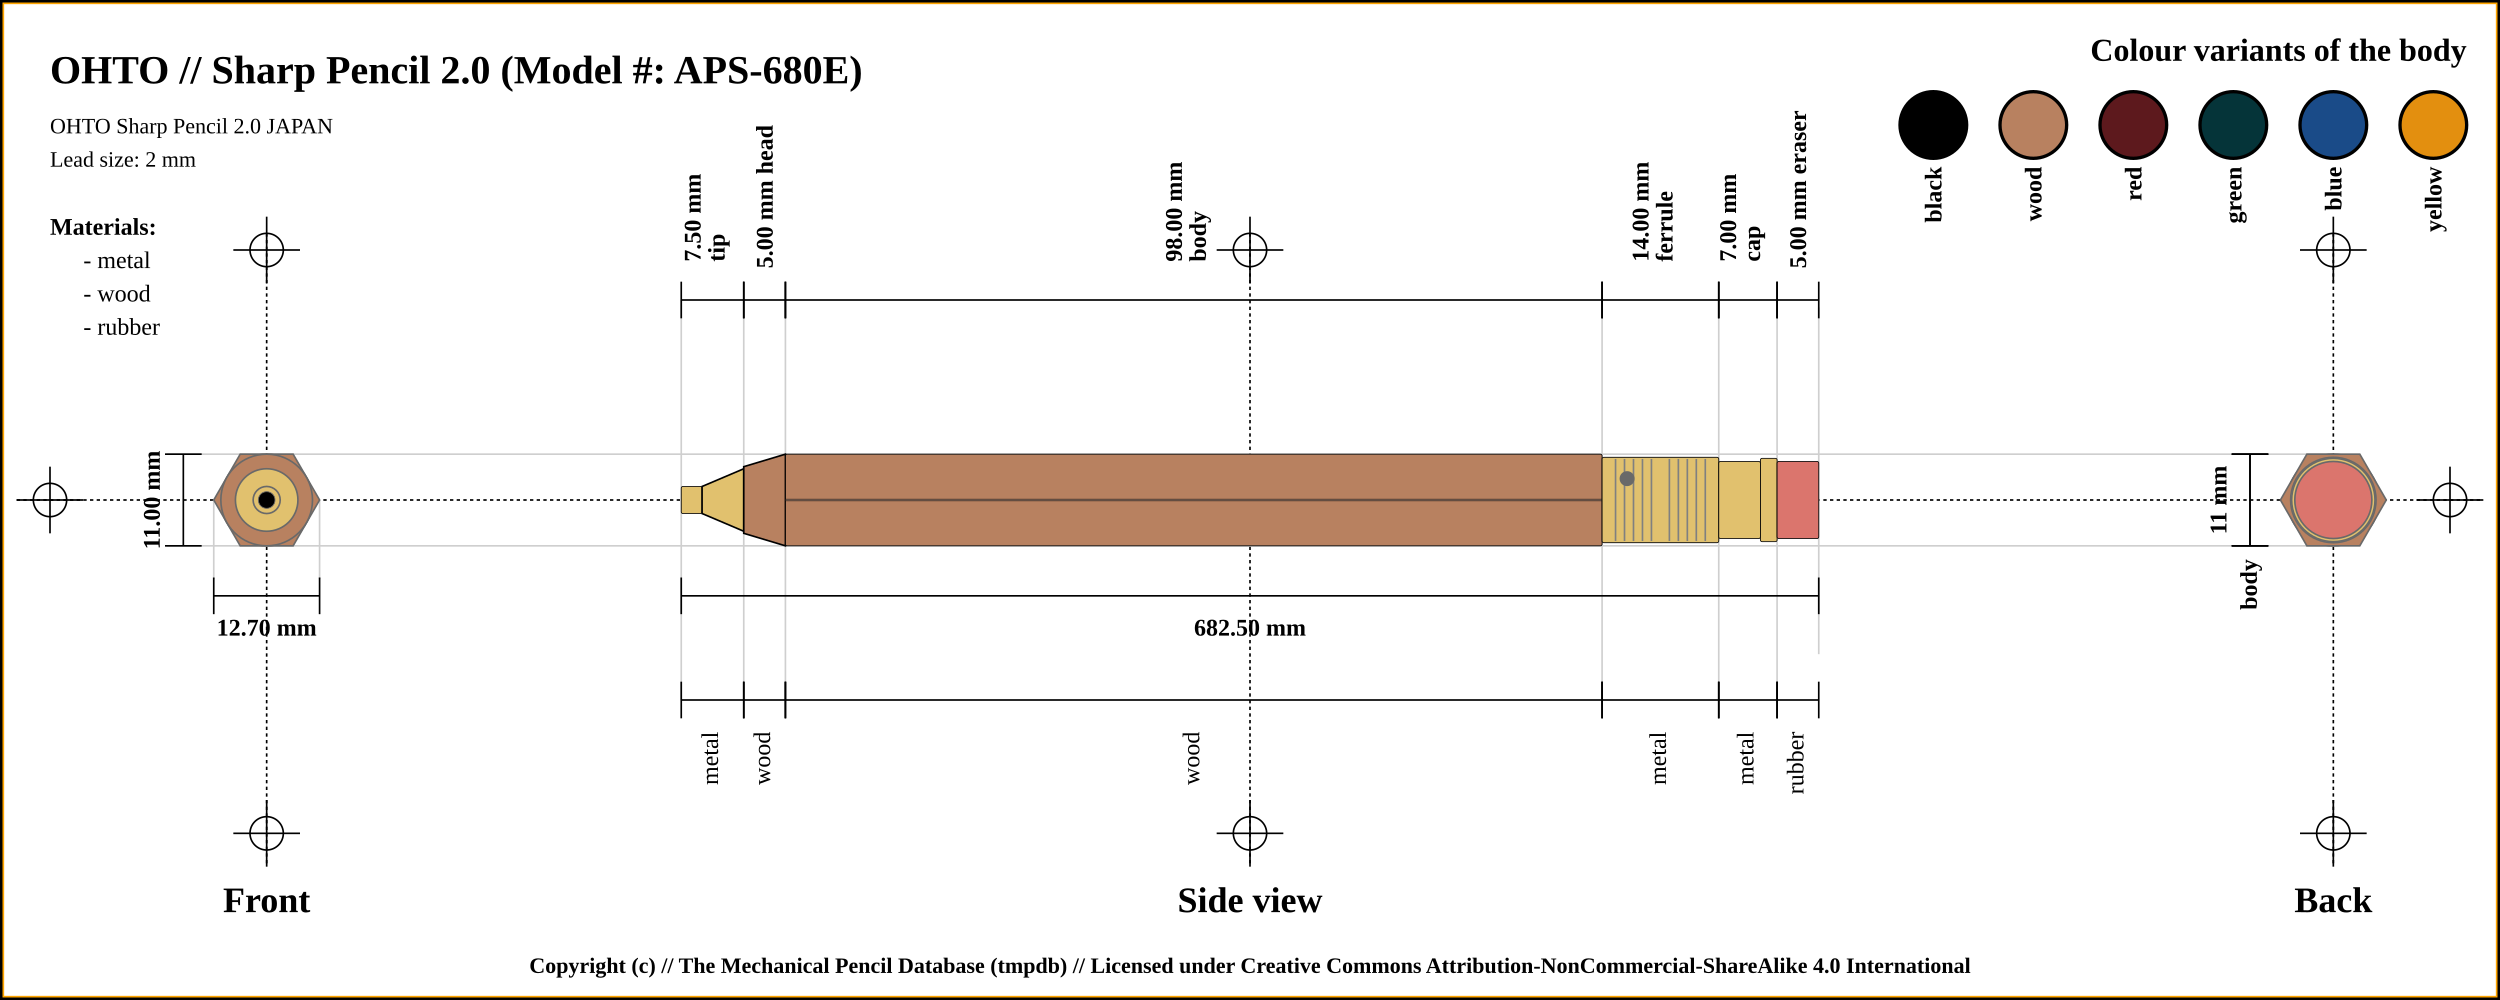
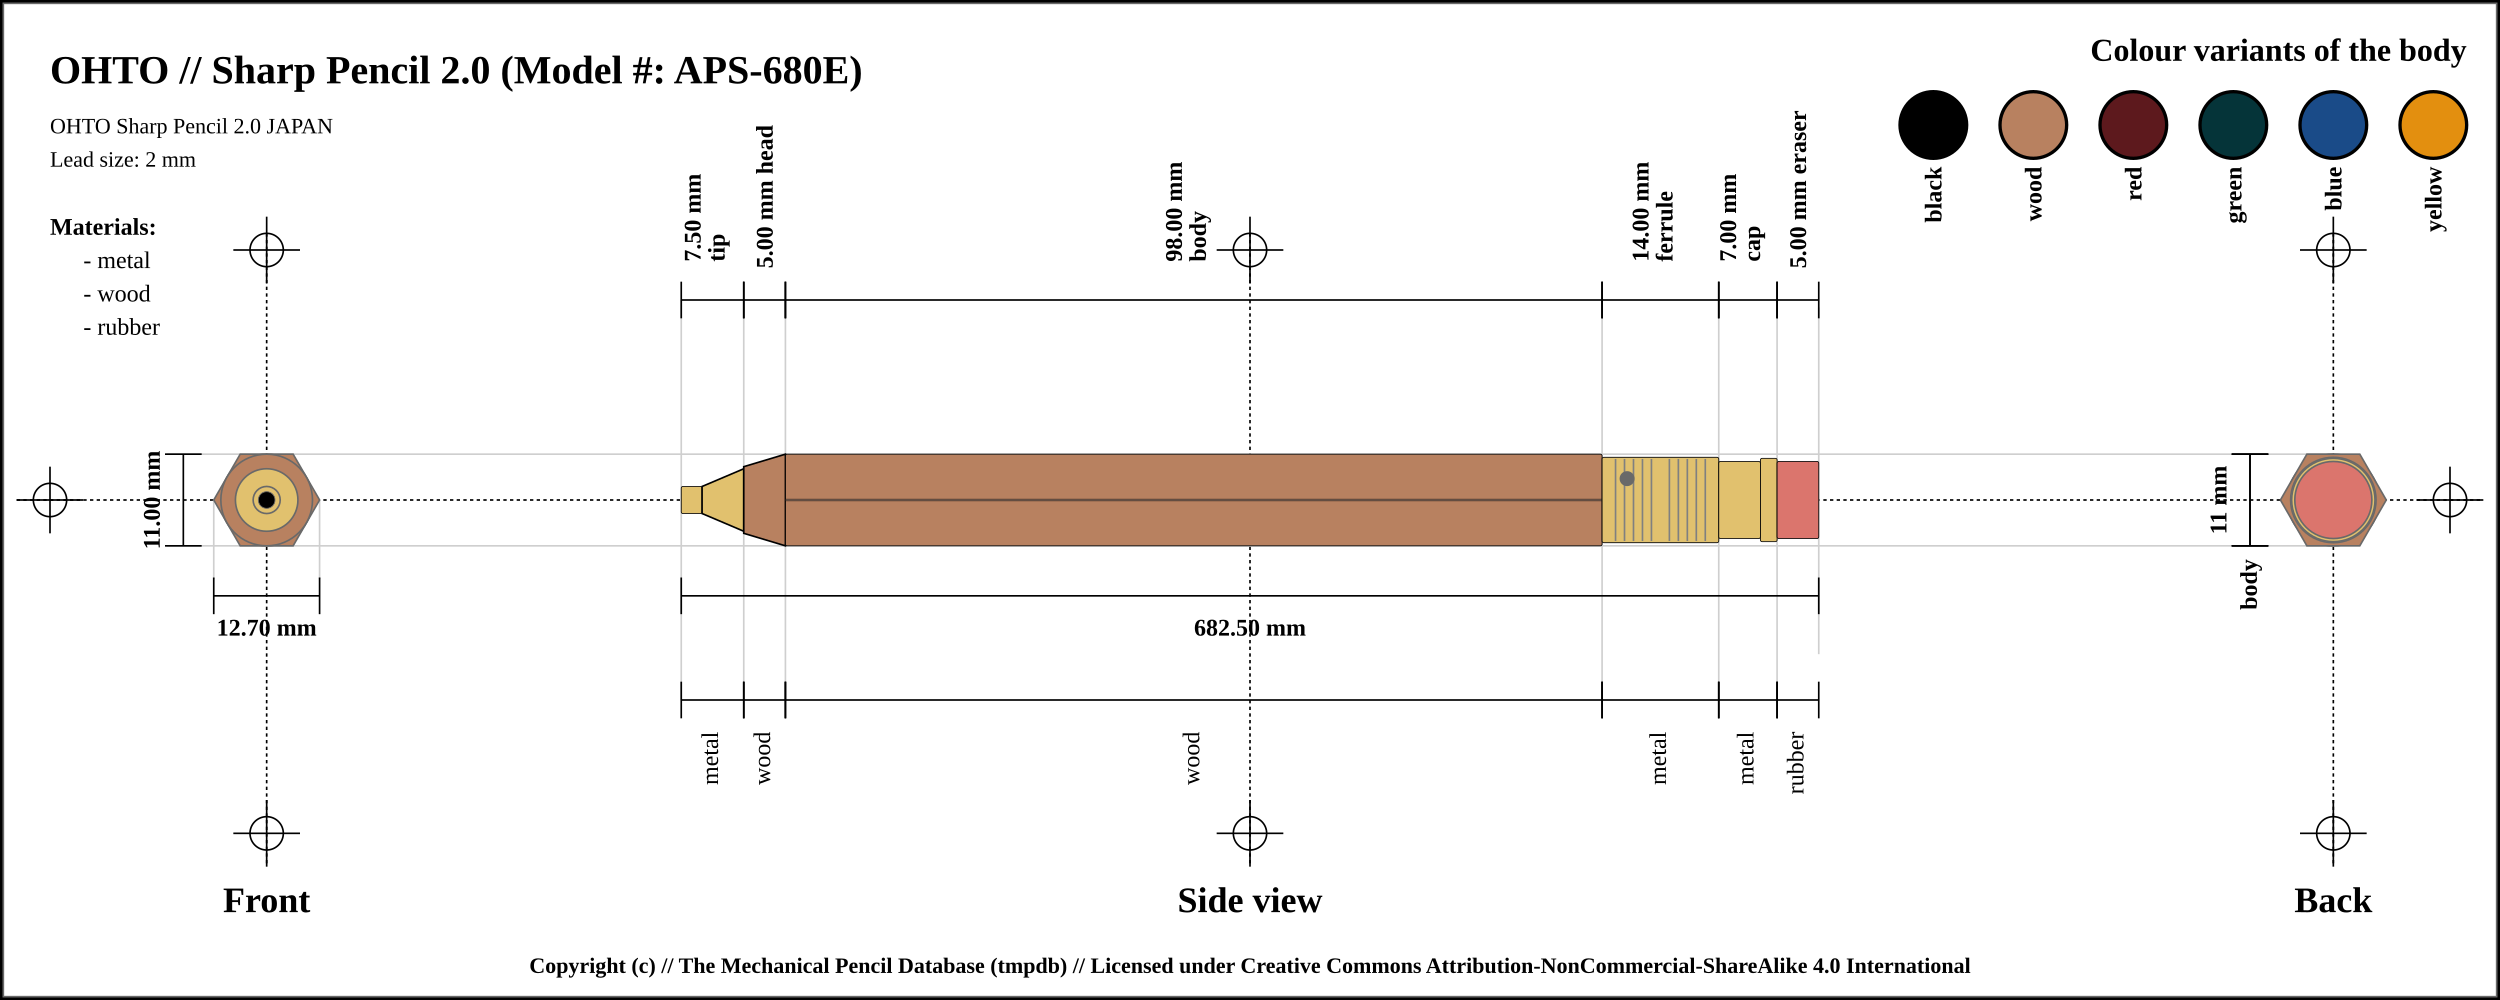
<svg xmlns="http://www.w3.org/2000/svg" width="1500" height="600">
  <pattern id="diagonalHatch" patternUnits="userSpaceOnUse" width="8" height="8">
    <rect width="6" height="6" fill="none" />
    <path stroke="dimgray" stroke-linecap="round" stroke-width="1" d="M 4,4 L 8,8" />
    <path stroke="dimgray" stroke-linecap="round" stroke-width="1" d="M 4,4 L 0,8" />
    <path stroke="gray" stroke-linecap="round" stroke-width="1" d="M 4,4 L 8,0" />
    <path stroke="gray" stroke-linecap="round" stroke-width="1" d="M 4,4 L 0,0" />
  </pattern>
  <rect x="0" y="0" width="1500" height="600" fill="white" stroke="black" stroke-width="4" />
-   <rect x="2" y="2" width="1496" height="596" fill="white" stroke="orange" stroke-width="1" />
+   <rect x="2" y="2" width="1496" height="596" fill="white" stroke="dimgray" stroke-width="1" />
  <line x1="10" y1="300" x2="1490" y2="300" stroke="#000000" stroke-dasharray="2" stroke-width="1" />
  <line x1="10" y1="300" x2="50" y2="300" stroke="#000000" stroke-width="1" />
  <line x1="30" y1="280" x2="30" y2="320" stroke="#000000" stroke-width="1" />
  <circle r="10" cx="30" cy="300" fill="none" stroke="#000000" stroke-width="1" />
  <line x1="1450" y1="300" x2="1490" y2="300" stroke="#000000" stroke-width="1" />
  <line x1="1470" y1="280" x2="1470" y2="320" stroke="#000000" stroke-width="1" />
  <circle r="10" cx="1470" cy="300" fill="none" stroke="#000000" stroke-width="1" />
  <line x1="160" y1="140" x2="160" y2="520" stroke="#000000" stroke-dasharray="2" stroke-width="1" />
  <line x1="140" y1="150" x2="180" y2="150" stroke="#000000" stroke-width="1" />
  <line x1="160" y1="130" x2="160" y2="170" stroke="#000000" stroke-width="1" />
  <circle r="10" cx="160" cy="150" fill="none" stroke="#000000" stroke-width="1" />
  <line x1="140" y1="500" x2="180" y2="500" stroke="#000000" stroke-width="1" />
  <line x1="160" y1="480" x2="160" y2="520" stroke="#000000" stroke-width="1" />
  <circle r="10" cx="160" cy="500" fill="none" stroke="#000000" stroke-width="1" />
  <line x1="750" y1="140" x2="750" y2="520" stroke="#000000" stroke-dasharray="2" stroke-width="1" />
  <line x1="730" y1="150" x2="770" y2="150" stroke="#000000" stroke-width="1" />
  <line x1="750" y1="130" x2="750" y2="170" stroke="#000000" stroke-width="1" />
  <circle r="10" cx="750" cy="150" fill="none" stroke="#000000" stroke-width="1" />
  <line x1="730" y1="500" x2="770" y2="500" stroke="#000000" stroke-width="1" />
  <line x1="750" y1="480" x2="750" y2="520" stroke="#000000" stroke-width="1" />
  <circle r="10" cx="750" cy="500" fill="none" stroke="#000000" stroke-width="1" />
  <line x1="1400" y1="140" x2="1400" y2="520" stroke="#000000" stroke-dasharray="2" stroke-width="1" />
  <line x1="1380" y1="150" x2="1420" y2="150" stroke="#000000" stroke-width="1" />
  <line x1="1400" y1="130" x2="1400" y2="170" stroke="#000000" stroke-width="1" />
  <circle r="10" cx="1400" cy="150" fill="none" stroke="#000000" stroke-width="1" />
  <line x1="1380" y1="500" x2="1420" y2="500" stroke="#000000" stroke-width="1" />
  <line x1="1400" y1="480" x2="1400" y2="520" stroke="#000000" stroke-width="1" />
  <circle r="10" cx="1400" cy="500" fill="none" stroke="#000000" stroke-width="1" />
  <text x="30" y="50" font-size="2.0em" font-weight="bold"> OHTO // Sharp Pencil 2.0 (Model #: APS-680E)</text>
  <text x="30" y="80" font-size="1.1em"> OHTO Sharp Pencil 2.0 JAPAN</text>
  <text x="30" y="100" font-size="1.1em"> Lead size: 2 mm</text>
  <text x="1480" y="30" font-size="1.6em" font-weight="bold" text-anchor="end" dominant-baseline="central">Colour variants of the body</text>
  <rect x="1440" y="55" width="40" rx="50%" ry="50%" height="40" stroke="black" stroke-width="2" fill="#e38f0f" />
  <text x="1460" y="100" transform="rotate(-90, 1460, 100)" font-size="1.2em" font-weight="bold" text-anchor="end" dominant-baseline="central">yellow</text>
  <rect x="1380" y="55" width="40" rx="50%" ry="50%" height="40" stroke="black" stroke-width="2" fill="#1a4b88" />
  <text x="1400" y="100" transform="rotate(-90, 1400, 100)" font-size="1.2em" font-weight="bold" text-anchor="end" dominant-baseline="central">blue</text>
  <rect x="1320" y="55" width="40" rx="50%" ry="50%" height="40" stroke="black" stroke-width="2" fill="#053439" />
  <text x="1340" y="100" transform="rotate(-90, 1340, 100)" font-size="1.2em" font-weight="bold" text-anchor="end" dominant-baseline="central">green</text>
  <rect x="1260" y="55" width="40" rx="50%" ry="50%" height="40" stroke="black" stroke-width="2" fill="#5d191d" />
  <text x="1280" y="100" transform="rotate(-90, 1280, 100)" font-size="1.2em" font-weight="bold" text-anchor="end" dominant-baseline="central">red</text>
  <rect x="1200" y="55" width="40" rx="50%" ry="50%" height="40" stroke="black" stroke-width="2" fill="#b88160" />
  <text x="1220" y="100" transform="rotate(-90, 1220, 100)" font-size="1.2em" font-weight="bold" text-anchor="end" dominant-baseline="central">wood</text>
  <rect x="1140" y="55" width="40" rx="50%" ry="50%" height="40" stroke="black" stroke-width="2" fill="black" />
  <text x="1160" y="100" transform="rotate(-90, 1160, 100)" font-size="1.2em" font-weight="bold" text-anchor="end" dominant-baseline="central">black</text>
  <text x="30" y="136" font-size="1.2em" font-weight="bold" text-anchor="start" dominant-baseline="central">Materials:</text>
  <text x="50" y="156" font-size="1.2em" text-anchor="start" dominant-baseline="central"> - metal</text>
  <text x="50" y="176" font-size="1.2em" text-anchor="start" dominant-baseline="central"> - wood</text>
  <text x="50" y="196" font-size="1.2em" text-anchor="start" dominant-baseline="central"> - rubber</text>
  <line x1="100" y1="272.5" x2="1400" y2="272.5" stroke="#cfcfcf" stroke-width="1" />
  <line x1="100" y1="327.5" x2="1400" y2="327.5" stroke="#cfcfcf" stroke-width="1" />
  <line x1="128.246" y1="300" x2="128.246" y2="347.5" stroke="#cfcfcf" stroke-width="1" />
  <line x1="191.754" y1="300" x2="191.754" y2="347.5" stroke="#cfcfcf" stroke-width="1" />
  <line x1="408.75" y1="180" x2="408.75" y2="420" stroke="#cfcfcf" stroke-width="1" />
  <line x1="446.25" y1="180" x2="446.25" y2="420" stroke="#cfcfcf" stroke-width="1" />
  <line x1="471.25" y1="180" x2="471.25" y2="420" stroke="#cfcfcf" stroke-width="1" />
  <line x1="961.25" y1="180" x2="961.25" y2="420" stroke="#cfcfcf" stroke-width="1" />
  <line x1="1031.25" y1="180" x2="1031.25" y2="420" stroke="#cfcfcf" stroke-width="1" />
  <line x1="1066.25" y1="180" x2="1066.25" y2="420" stroke="#cfcfcf" stroke-width="1" />
  <line x1="1091.25" y1="184.5" x2="1091.25" y2="392.5" stroke="#cfcfcf" stroke-width="1" />
  <text x="160" y="540" font-size="1.8em" font-weight="bold" text-anchor="middle" dominant-baseline="central">Front</text>
  <text x="750" y="540" font-size="1.8em" font-weight="bold" text-anchor="middle" dominant-baseline="central">Side view</text>
  <text x="1400" y="540" font-size="1.8em" font-weight="bold" text-anchor="middle" dominant-baseline="central">Back</text>
  <line x1="99" y1="272.5" x2="121" y2="272.5" stroke="black" stroke-width="1" />
  <line x1="110" y1="272.5" x2="110" y2="327.5" stroke="black" stroke-width="1" />
  <line x1="99" y1="327.5" x2="121" y2="327.5" stroke="black" stroke-width="1" />
  <text x="91" y="300" transform="rotate(-90, 91, 300)" font-size="1.2em" font-weight="bold" text-anchor="middle" dominant-baseline="central" fill="black">11.00 mm</text>
  <line x1="128.246" y1="346.5" x2="128.246" y2="368.5" stroke="black" stroke-width="1" />
  <line x1="128.246" y1="357.5" x2="191.754" y2="357.5" stroke="black" stroke-width="1" />
  <line x1="191.754" y1="346.5" x2="191.754" y2="368.5" stroke="black" stroke-width="1" />
  <text x="160" y="376.5" font-size="1.2em" font-weight="bold" text-anchor="middle" dominant-baseline="central" fill="black">
    <tspan x="160" dy="0">12.70 mm</tspan>
  </text>
  <line x1="408.75" y1="169" x2="408.75" y2="191" stroke="black" stroke-width="1" />
  <line x1="408.75" y1="180" x2="446.25" y2="180" stroke="black" stroke-width="1" />
  <line x1="446.25" y1="169" x2="446.25" y2="191" stroke="black" stroke-width="1" />
  <text x="427.5" y="161" font-size="1.2em" transform="rotate(-90, 415.5, 161)" font-weight="bold" text-anchor="start" dominant-baseline="central" fill="black">
    <tspan x="419.5" dy="0">7.50 mm</tspan>
    <tspan x="419.5" dy="1em">tip</tspan>
  </text>
  <line x1="446.25" y1="169" x2="446.25" y2="191" stroke="black" stroke-width="1" />
  <line x1="446.25" y1="180" x2="471.25" y2="180" stroke="black" stroke-width="1" />
  <line x1="471.25" y1="169" x2="471.25" y2="191" stroke="black" stroke-width="1" />
  <text x="458.75" y="161" font-size="1.2em" transform="rotate(-90, 458.75, 161)" font-weight="bold" text-anchor="start" dominant-baseline="central" fill="black">
    <tspan x="458.75" dy="0">5.00 mm head</tspan>
  </text>
  <line x1="471.25" y1="169" x2="471.25" y2="191" stroke="black" stroke-width="1" />
  <line x1="471.25" y1="180" x2="961.25" y2="180" stroke="black" stroke-width="1" />
  <line x1="961.25" y1="169" x2="961.25" y2="191" stroke="black" stroke-width="1" />
  <text x="716.25" y="161" font-size="1.2em" transform="rotate(-90, 704.25, 161)" font-weight="bold" text-anchor="start" dominant-baseline="central" fill="black">
    <tspan x="708.25" dy="0">98.00 mm</tspan>
    <tspan x="708.25" dy="1em">body</tspan>
  </text>
  <line x1="961.25" y1="169" x2="961.25" y2="191" stroke="black" stroke-width="1" />
  <line x1="961.25" y1="180" x2="1031.25" y2="180" stroke="black" stroke-width="1" />
  <line x1="1031.25" y1="169" x2="1031.25" y2="191" stroke="black" stroke-width="1" />
  <text x="996.25" y="161" font-size="1.2em" transform="rotate(-90, 984.25, 161)" font-weight="bold" text-anchor="start" dominant-baseline="central" fill="black">
    <tspan x="988.25" dy="0">14.00 mm</tspan>
    <tspan x="988.25" dy="1em">ferrule</tspan>
  </text>
  <line x1="1031.25" y1="169" x2="1031.25" y2="191" stroke="black" stroke-width="1" />
  <line x1="1031.25" y1="180" x2="1066.25" y2="180" stroke="black" stroke-width="1" />
  <line x1="1066.25" y1="169" x2="1066.25" y2="191" stroke="black" stroke-width="1" />
  <text x="1048.75" y="161" font-size="1.2em" transform="rotate(-90, 1036.75, 161)" font-weight="bold" text-anchor="start" dominant-baseline="central" fill="black">
    <tspan x="1040.75" dy="0">7.00 mm</tspan>
    <tspan x="1040.75" dy="1em">cap</tspan>
  </text>
  <line x1="1066.25" y1="169" x2="1066.25" y2="191" stroke="black" stroke-width="1" />
  <line x1="1066.25" y1="180" x2="1091.25" y2="180" stroke="black" stroke-width="1" />
  <line x1="1091.25" y1="169" x2="1091.25" y2="191" stroke="black" stroke-width="1" />
  <text x="1078.75" y="161" font-size="1.2em" transform="rotate(-90, 1078.75, 161)" font-weight="bold" text-anchor="start" dominant-baseline="central" fill="black">
    <tspan x="1078.75" dy="0">5.00 mm eraser</tspan>
  </text>
  <line x1="408.75" y1="346.5" x2="408.75" y2="368.5" stroke="black" stroke-width="1" />
  <line x1="408.75" y1="357.5" x2="1091.25" y2="357.5" stroke="black" stroke-width="1" />
  <line x1="1091.25" y1="346.5" x2="1091.25" y2="368.5" stroke="black" stroke-width="1" />
  <text x="750" y="376.5" font-size="1.2em" font-weight="bold" text-anchor="middle" dominant-baseline="central" fill="black">
    <tspan x="750" dy="0">682.50 mm</tspan>
  </text>
  <line x1="408.75" y1="409" x2="408.75" y2="431" stroke="black" stroke-width="1" />
  <line x1="408.75" y1="420" x2="446.25" y2="420" stroke="black" stroke-width="1" />
  <line x1="446.25" y1="409" x2="446.25" y2="431" stroke="black" stroke-width="1" />
  <text x="427.5" y="439" font-size="1.2em" transform="rotate(-90, 427.5, 439)" text-anchor="end" dominant-baseline="middle" fill="black">
    <tspan x="427.5" dy="0">metal</tspan>
  </text>
  <line x1="446.25" y1="409" x2="446.25" y2="431" stroke="black" stroke-width="1" />
  <line x1="446.25" y1="420" x2="471.25" y2="420" stroke="black" stroke-width="1" />
  <line x1="471.25" y1="409" x2="471.25" y2="431" stroke="black" stroke-width="1" />
  <text x="458.75" y="439" font-size="1.2em" transform="rotate(-90, 458.75, 439)" text-anchor="end" dominant-baseline="middle" fill="black">
    <tspan x="458.75" dy="0">wood</tspan>
  </text>
  <line x1="471.25" y1="409" x2="471.25" y2="431" stroke="black" stroke-width="1" />
  <line x1="471.25" y1="420" x2="961.25" y2="420" stroke="black" stroke-width="1" />
  <line x1="961.25" y1="409" x2="961.25" y2="431" stroke="black" stroke-width="1" />
  <text x="716.25" y="439" font-size="1.2em" transform="rotate(-90, 716.25, 439)" text-anchor="end" dominant-baseline="middle" fill="black">
    <tspan x="716.25" dy="0">wood</tspan>
  </text>
  <line x1="961.25" y1="409" x2="961.25" y2="431" stroke="black" stroke-width="1" />
  <line x1="961.25" y1="420" x2="1031.25" y2="420" stroke="black" stroke-width="1" />
  <line x1="1031.25" y1="409" x2="1031.25" y2="431" stroke="black" stroke-width="1" />
  <text x="996.25" y="439" font-size="1.2em" transform="rotate(-90, 996.25, 439)" text-anchor="end" dominant-baseline="middle" fill="black">
    <tspan x="996.25" dy="0">metal</tspan>
  </text>
  <line x1="1031.25" y1="409" x2="1031.25" y2="431" stroke="black" stroke-width="1" />
  <line x1="1031.25" y1="420" x2="1066.25" y2="420" stroke="black" stroke-width="1" />
  <line x1="1066.25" y1="409" x2="1066.25" y2="431" stroke="black" stroke-width="1" />
  <text x="1048.75" y="439" font-size="1.2em" transform="rotate(-90, 1048.75, 439)" text-anchor="end" dominant-baseline="middle" fill="black">
    <tspan x="1048.75" dy="0">metal</tspan>
  </text>
  <line x1="1066.25" y1="409" x2="1066.25" y2="431" stroke="black" stroke-width="1" />
  <line x1="1066.25" y1="420" x2="1091.25" y2="420" stroke="black" stroke-width="1" />
  <line x1="1091.25" y1="409" x2="1091.25" y2="431" stroke="black" stroke-width="1" />
  <text x="1078.75" y="439" font-size="1.2em" transform="rotate(-90, 1078.75, 439)" text-anchor="end" dominant-baseline="middle" fill="black">
    <tspan x="1078.75" dy="0">rubber</tspan>
  </text>
  <line x1="1339" y1="272.5" x2="1361" y2="272.5" stroke="black" stroke-width="1" />
  <line x1="1350" y1="272.5" x2="1350" y2="327.5" stroke="black" stroke-width="1" />
  <line x1="1339" y1="327.5" x2="1361" y2="327.5" stroke="black" stroke-width="1" />
  <text x="1331" y="300" transform="rotate(-90, 1331, 300)" font-size="1.2em" font-weight="bold" text-anchor="middle" dominant-baseline="central" fill="black">11 mm</text>
  <line x1="1339" y1="272.5" x2="1361" y2="272.5" stroke="black" stroke-width="1" />
  <line x1="1350" y1="272.5" x2="1350" y2="327.5" stroke="black" stroke-width="1" />
  <line x1="1339" y1="327.5" x2="1361" y2="327.5" stroke="black" stroke-width="1" />
  <text x="1350" y="335.5" transform="rotate(-90, 1350, 335.5)" font-weight="bold" font-size="1.2em" text-anchor="end" dominant-baseline="middle" fill="black">body</text>
  <rect x="408.75" y="291.875" width="12.5" height="16.25" rx="1" ry="1" stroke-width="0.5" stroke="black" fill="#E1C16E" />
  <path d="M421.25 291.875 L446.25 281.25 L446.25 318.75 L421.25 308.125 Z" stroke-width="1" stroke="black" fill="#E1C16E" />
  <path d="M446.25 280 L471.25 272.5 L471.25 327.5 L446.25 320 Z" stroke-width="1" stroke="black" fill="#b88160" />
  <rect x="471.25" y="272.5" width="490" height="55" rx="1" ry="1" stroke-width="0.5" stroke="black" fill="#b88160" />
  <line x1="471.25" y1="300" x2="961.25" y2="300" stroke-width="1.5" stroke="black" fill="none" stroke-opacity="0.5" />
  <line x1="471.25" y1="300" x2="961.25" y2="300" stroke-width="0.5" stroke="gray" fill="none" stroke-opacity="0.5" />
  <rect x="961.25" y="274.375" width="70" height="51.25" rx="1" ry="1" stroke-width="0.5" stroke="black" fill="#E1C16E" />
  <line x1="969.327" y1="275.375" x2="969.327" y2="324.625" stroke-width="1" stroke="gray" />
  <line x1="974.712" y1="275.375" x2="974.712" y2="324.625" stroke-width="1" stroke="gray" />
  <line x1="980.096" y1="275.375" x2="980.096" y2="324.625" stroke-width="1" stroke="gray" />
  <line x1="985.481" y1="275.375" x2="985.481" y2="324.625" stroke-width="1" stroke="gray" />
  <line x1="990.865" y1="275.375" x2="990.865" y2="324.625" stroke-width="1" stroke="gray" />
  <line x1="1001.635" y1="275.375" x2="1001.635" y2="324.625" stroke-width="1" stroke="gray" />
  <line x1="1007.019" y1="275.375" x2="1007.019" y2="324.625" stroke-width="1" stroke="gray" />
  <line x1="1012.404" y1="275.375" x2="1012.404" y2="324.625" stroke-width="1" stroke="gray" />
  <line x1="1017.788" y1="275.375" x2="1017.788" y2="324.625" stroke-width="1" stroke="gray" />
  <line x1="1023.173" y1="275.375" x2="1023.173" y2="324.625" stroke-width="1" stroke="gray" />
  <circle r="4" cx="976.25" cy="287.188" stroke="dimgray" stroke-width="1" fill="dimGray" />
  <rect x="1031.25" y="276.875" width="25" height="46.25" rx="1" ry="1" stroke-width="0.5" stroke="black" fill="#E1C16E" />
  <rect x="1056.25" y="275" width="10" height="50" rx="1" ry="1" stroke-width="0.5" stroke="black" fill="#E1C16E" />
  <rect x="1066.25" y="276.875" width="25" height="46.25" rx="1" ry="1" stroke-width="0.5" stroke="black" fill="#db756d" />
  <circle r="23.125" cx="160" cy="300" fill="#db756d" stroke="dimgray" stroke-width="1" />
  <circle r="25" cx="160" cy="300" fill="#E1C16E" stroke="dimgray" stroke-width="1" />
  <circle r="23.125" cx="160" cy="300" fill="#E1C16E" stroke="dimgray" stroke-width="1" />
  <circle r="25.625" cx="160" cy="300" fill="#E1C16E" stroke="dimgray" stroke-width="1" />
  <polygon points="144.123,272.5 175.877,272.5 191.754,300 175.877,327.5 144.123,327.5 128.246,300 " stroke="dimgray" stroke-width="1" fill="#b88160" />
  <circle r="20" cx="160" cy="300" stroke="dimgray" stroke-width="1" fill="#b88160" />
  <circle r="27.5" cx="160" cy="300" stroke="dimgray" stroke-width="1" fill="#b88160" />
  <circle r="8.125" cx="160" cy="300" stroke="dimgray" stroke-width="1" fill="#E1C16E" />
  <circle r="18.75" cx="160" cy="300" stroke="dimgray" stroke-width="1" fill="#E1C16E" />
  <circle r="8.125" cx="160" cy="300" fill="#E1C16E" stroke="dimgray" stroke-width="1" />
  <circle r="5" cx="160" cy="300" fill="black" stroke="dimgray" stroke-width="0.5" />
  <circle r="8.125" cx="1400" cy="300" fill="#E1C16E" stroke="dimgray" stroke-width="1" />
  <circle r="8.125" cx="1400" cy="300" stroke="dimgray" stroke-width="1" fill="#E1C16E" />
  <circle r="18.75" cx="1400" cy="300" stroke="dimgray" stroke-width="1" fill="#E1C16E" />
  <circle r="20" cx="1400" cy="300" stroke="dimgray" stroke-width="1" fill="#b88160" />
  <circle r="27.5" cx="1400" cy="300" stroke="dimgray" stroke-width="1" fill="#b88160" />
  <polygon points="1384.123,272.5 1415.877,272.5 1431.754,300 1415.877,327.5 1384.123,327.5 1368.246,300 " stroke="dimgray" stroke-width="1" fill="#b88160" />
  <circle r="25.625" cx="1400" cy="300" fill="#E1C16E" stroke="dimgray" stroke-width="1" />
  <circle r="23.125" cx="1400" cy="300" fill="#E1C16E" stroke="dimgray" stroke-width="1" />
  <circle r="25" cx="1400" cy="300" fill="#E1C16E" stroke="dimgray" stroke-width="1" />
  <circle r="23.125" cx="1400" cy="300" fill="#db756d" stroke="dimgray" stroke-width="1" />
  <text x="50%" y="580" font-size="1.1em" font-weight="bold" text-anchor="middle" dominant-baseline="middle">Copyright (c) // The Mechanical Pencil Database (tmpdb) // Licensed under Creative Commons Attribution-NonCommercial-ShareAlike 4.0 International</text>
</svg>
